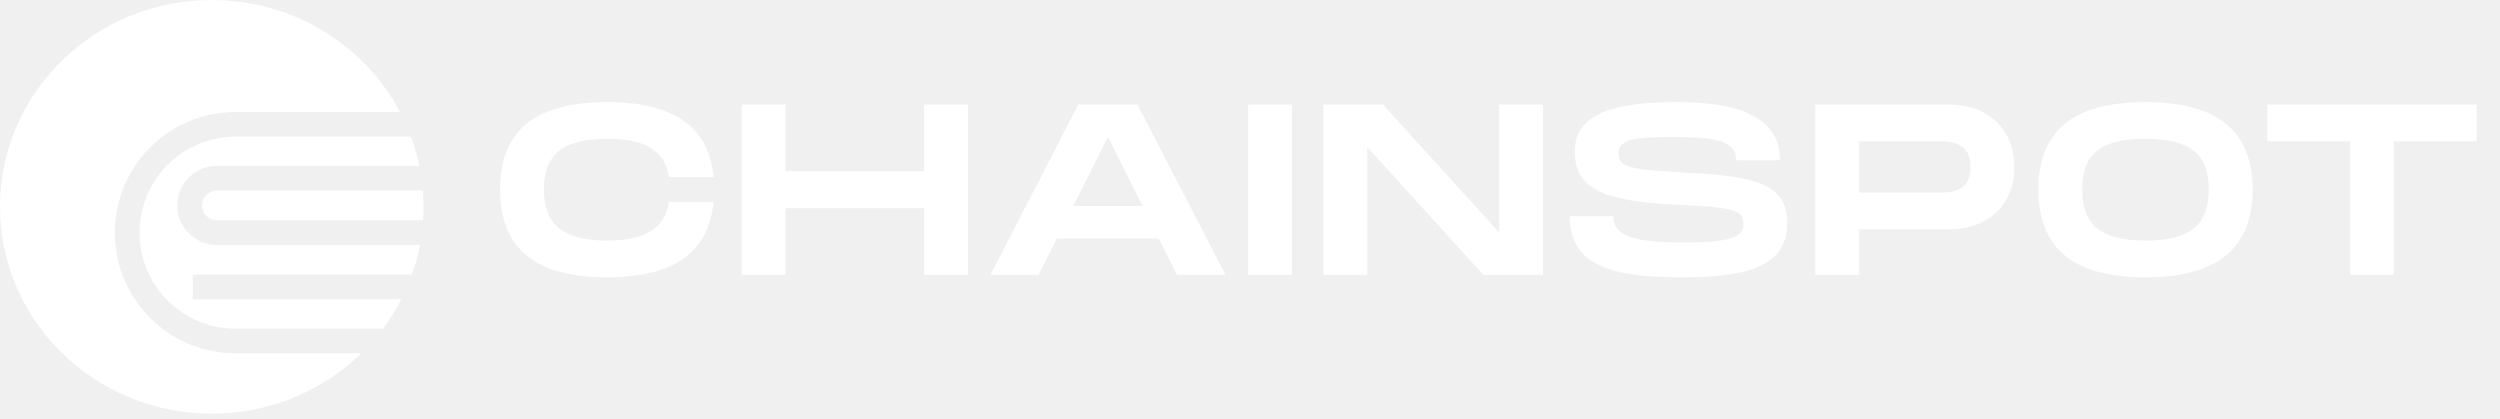
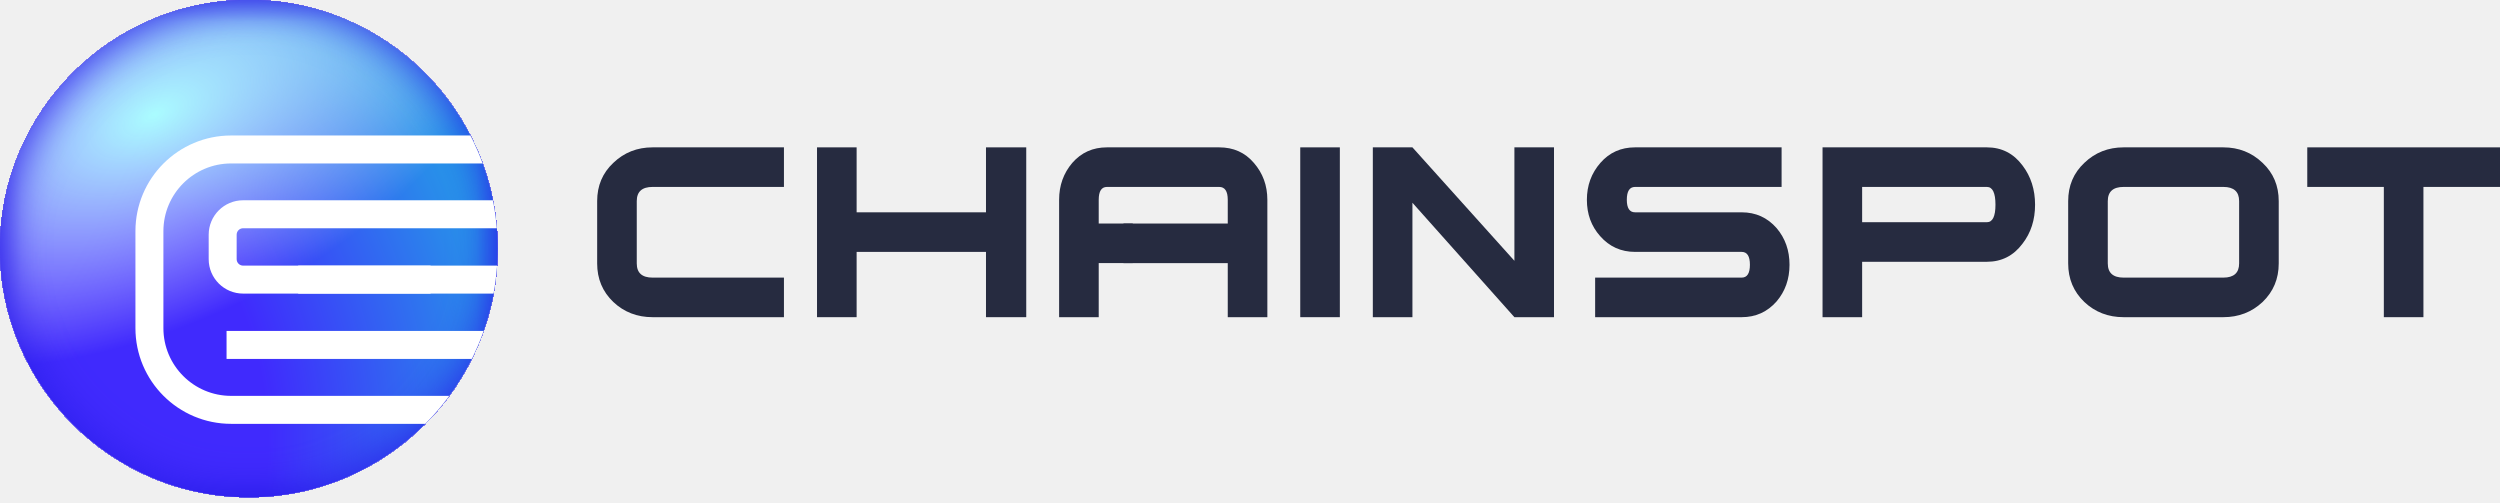
- <svg xmlns="http://www.w3.org/2000/svg" width="191" height="32" viewBox="0 0 191 32" fill="none">
-   <path fill-rule="evenodd" clip-rule="evenodd" d="M32.326 16.827C32.348 16.488 32.36 16.146 32.36 15.801C32.36 15.383 32.343 14.969 32.31 14.56H16.561C15.934 14.56 15.427 15.067 15.427 15.694C15.427 16.32 15.934 16.828 16.561 16.828H19.391V16.827H32.326ZM30.657 22.865C30.253 23.652 29.785 24.401 29.258 25.107H17.993C13.944 25.107 10.661 21.824 10.661 17.774C10.661 13.725 13.944 10.442 17.993 10.442H31.405C31.672 11.164 31.886 11.909 32.043 12.675H16.561C14.893 12.675 13.542 14.026 13.542 15.694C13.542 17.361 14.893 18.712 16.561 18.712H28.005V18.712H32.086C31.937 19.489 31.731 20.247 31.471 20.98H14.731V22.865H30.657ZM27.603 26.991C24.677 29.841 20.639 31.602 16.18 31.602C7.244 31.602 0 24.528 0 15.801C0 7.074 7.244 0 16.18 0C22.442 0 27.874 3.475 30.563 8.558H17.993C12.903 8.558 8.776 12.684 8.776 17.774C8.776 22.865 12.903 26.991 17.993 26.991H27.603Z" fill="white" />
-   <path d="M38.207 14.474C38.207 18.806 40.661 21.186 46.388 21.186C51.575 21.186 54.177 19.197 54.512 15.423H51.11C50.794 17.542 49.158 18.379 46.388 18.379C43.004 18.379 41.554 17.152 41.554 14.474C41.554 11.816 42.985 10.607 46.388 10.607C49.176 10.607 50.794 11.425 51.11 13.526H54.512C54.177 9.771 51.575 7.8 46.388 7.8C40.661 7.8 38.207 10.161 38.207 14.474ZM70.605 7.986V13.08H60.008V7.986H56.661V21H60.008V15.906H70.605V21H73.951V7.986H70.605ZM89.929 21H93.629L86.899 7.986H82.381L75.67 21H79.351L80.745 18.23H88.535L89.929 21ZM81.991 15.739L84.649 10.459L87.289 15.739H81.991ZM98.705 7.986H95.359V21H98.705V7.986ZM114.541 7.986V17.765L105.654 7.986H101.118V21H104.464V11.239L113.332 21H117.887V7.986H114.541ZM119.926 16.52C119.926 20.275 123.105 21.186 128.441 21.186C133.256 21.186 136.547 20.479 136.547 17.003C136.547 13.712 133.368 13.433 128.237 13.154C124.444 12.931 123.663 12.745 123.663 11.742C123.663 10.775 124.444 10.459 127.735 10.459C131.211 10.459 132.643 10.812 132.643 12.243H135.989C135.989 9.027 133.015 7.8 128.106 7.8C123.235 7.8 120.317 8.711 120.317 11.574C120.317 14.493 122.566 15.385 128.237 15.646C132.457 15.85 133.2 16.036 133.2 17.114C133.2 18.137 132.141 18.527 128.627 18.527C124.388 18.527 123.273 17.895 123.273 16.52H119.926ZM148.914 7.986H138.689V21H142.035V17.523H148.914C151.87 17.523 153.897 15.664 153.897 12.764C153.897 9.864 151.87 7.986 148.914 7.986ZM147.985 14.716H142.035V10.793H147.985C148.989 10.793 150.55 10.793 150.55 12.764C150.55 14.716 148.989 14.716 147.985 14.716ZM163.917 21.186C169.624 21.186 172.097 18.788 172.097 14.474C172.097 10.18 169.624 7.8 163.917 7.8C158.191 7.8 155.736 10.161 155.736 14.474C155.736 18.806 158.191 21.186 163.917 21.186ZM163.917 18.379C160.44 18.379 159.083 17.152 159.083 14.474C159.083 11.816 160.422 10.607 163.917 10.607C167.412 10.607 168.75 11.834 168.75 14.474C168.75 17.133 167.393 18.379 163.917 18.379ZM189.213 7.986H173.224V10.793H179.545V21H182.892V10.793H189.213V7.986Z" fill="white" />
+ <svg xmlns="http://www.w3.org/2000/svg" width="463" height="93" viewBox="0 0 463 93" fill="none">
+   <path d="M145.187 58.742H120.862C118.01 58.742 115.585 57.806 113.589 55.933C111.592 54.02 110.594 51.638 110.594 48.788V37.245C110.594 34.395 111.592 32.033 113.589 30.16C115.585 28.247 118.01 27.29 120.862 27.29H145.187V34.619H120.862C118.906 34.619 117.928 35.494 117.928 37.245V48.788C117.928 50.538 118.906 51.414 120.862 51.414H145.187V58.742Z" fill="#262B40" />
+   <path d="M190.061 58.742H182.605V46.65H158.646V58.742H151.312V27.29H158.646V39.321H182.605V27.29H190.061V58.742Z" fill="#262B40" />
+   <path d="M234.714 58.742H227.38V48.727H208.067V41.398H227.38V37.001C227.38 35.413 226.85 34.619 225.791 34.619H205.011C203.992 34.619 203.483 35.413 203.483 37.001V58.742H196.148V37.001C196.148 34.354 196.963 32.074 198.593 30.16C200.264 28.247 202.403 27.29 205.011 27.29H225.791C228.44 27.29 230.579 28.247 232.209 30.16C233.879 32.074 234.714 34.354 234.714 37.001V58.742Z" fill="#262B40" />
+   <path d="M248.14 58.742H240.806V27.29H248.14V58.742Z" fill="#262B40" />
+   <path d="M287.801 58.742H280.467L261.581 37.55V58.742H254.247V27.29H261.581L280.467 48.299V27.29H287.801V58.742Z" fill="#262B40" />
+   <path d="M331.418 49.032C331.418 51.678 330.623 53.938 329.034 55.811C327.323 57.765 325.163 58.742 322.556 58.742H295.419V51.414H322.556C323.574 51.414 324.084 50.62 324.084 49.032C324.084 47.444 323.574 46.65 322.556 46.65H302.814C300.207 46.65 298.047 45.673 296.336 43.719C294.706 41.886 293.891 39.647 293.891 37.001C293.891 34.354 294.726 32.074 296.397 30.16C298.067 28.247 300.207 27.29 302.814 27.29H329.951V34.619H302.814C301.796 34.619 301.286 35.413 301.286 37.001C301.286 38.548 301.796 39.321 302.814 39.321H322.556C325.163 39.321 327.323 40.298 329.034 42.253C330.623 44.126 331.418 46.386 331.418 49.032Z" fill="#262B40" />
+   <path d="M376.894 37.917C376.894 40.726 376.12 43.128 374.572 45.123C372.901 47.363 370.701 48.482 367.971 48.482H344.868V58.742H337.534V27.29H367.971C370.701 27.29 372.901 28.41 374.572 30.649C376.12 32.685 376.894 35.107 376.894 37.917ZM369.56 37.917C369.56 35.718 369.03 34.619 367.971 34.619H344.868V41.154H367.971C369.03 41.154 369.56 40.075 369.56 37.917Z" fill="#262B40" />
+   <path d="M422.021 48.788C422.021 51.638 421.022 54.02 419.026 55.933C417.029 57.806 414.605 58.742 411.753 58.742H393.295C390.442 58.742 388.018 57.806 386.022 55.933C384.025 54.02 383.027 51.638 383.027 48.788V37.245C383.027 34.395 384.025 32.033 386.022 30.16C388.018 28.247 390.442 27.29 393.295 27.29H411.753C414.605 27.29 417.029 28.247 419.026 30.16C421.022 32.033 422.021 34.395 422.021 37.245V48.788ZM414.686 48.788V37.245C414.686 35.494 413.708 34.619 411.753 34.619H393.295C391.339 34.619 390.361 35.494 390.361 37.245V48.788C390.361 50.538 391.339 51.414 393.295 51.414H411.753C413.708 51.414 414.686 50.538 414.686 48.788Z" fill="#262B40" />
+   <path d="M462.999 34.619H448.82V58.742H441.486V34.619H427.306V27.29H462.999V34.619Z" fill="#262B40" />
+   <path d="M202.631 41.397H209.787V48.723H202.631V41.397Z" fill="#262B40" />
+   <g filter="url(#filter0_i_2903_50018)">
+     <ellipse cx="46.079" cy="46.044" rx="46.079" ry="46.044" fill="url(#paint0_diamond_2903_50018)" />
+     <ellipse cx="46.079" cy="46.044" rx="46.079" ry="46.044" fill="url(#paint1_diamond_2903_50018)" />
+   </g>
+   <mask id="mask0_2903_50018" style="mask-type:alpha" maskUnits="userSpaceOnUse" x="0" y="0" width="93" height="93">
+     <ellipse cx="46.079" cy="46.044" rx="46.079" ry="46.044" fill="url(#paint2_diamond_2903_50018)" />
+     <ellipse cx="46.079" cy="46.044" rx="46.079" ry="46.044" fill="url(#paint3_diamond_2903_50018)" />
+   </mask>
+   <g mask="url(#mask0_2903_50018)">
+     <path fill-rule="evenodd" clip-rule="evenodd" d="M25.082 42.819C25.082 33.028 33.02 25.091 42.811 25.091H92.54V30.271H42.811C35.881 30.271 30.262 35.889 30.262 42.819V60.767C30.262 67.697 35.881 73.315 42.811 73.315H84.11V78.495H42.811C33.02 78.495 25.082 70.558 25.082 60.767V42.819Z" fill="white" />
+     <path fill-rule="evenodd" clip-rule="evenodd" d="M38.648 43.465C38.648 39.945 41.503 37.091 45.023 37.091H94.59V42.271H45.023C44.364 42.271 43.829 42.806 43.829 43.465V47.997C43.829 48.657 44.364 49.192 45.023 49.192H79.743V54.372H45.023C41.503 54.372 38.648 51.518 38.648 47.997V43.465Z" fill="white" />
+     <path fill-rule="evenodd" clip-rule="evenodd" d="M102.25 57.83C102.25 53.057 98.381 49.189 93.609 49.189H55.228V54.369H93.609C95.52 54.369 97.07 55.918 97.07 57.83C97.07 59.741 95.52 61.29 93.609 61.29H41.958V66.47H93.609C98.381 66.47 102.25 62.602 102.25 57.83Z" fill="white" />
+   </g>
+   <defs>
+     <filter id="filter0_i_2903_50018" x="0" y="0" width="92.16" height="92.089" filterUnits="userSpaceOnUse" color-interpolation-filters="sRGB">
+       <feFlood flood-opacity="0" result="BackgroundImageFix" />
+       <feBlend mode="normal" in="SourceGraphic" in2="BackgroundImageFix" result="shape" />
+       <feColorMatrix in="SourceAlpha" type="matrix" values="0 0 0 0 0 0 0 0 0 0 0 0 0 0 0 0 0 0 127 0" result="hardAlpha" />
+       <feOffset />
+       <feGaussianBlur stdDeviation="4.119" />
+       <feComposite in2="hardAlpha" operator="arithmetic" k2="-1" k3="1" />
+       <feColorMatrix type="matrix" values="0 0 0 0 0.16 0 0 0 0 0.114 0 0 0 0 0.912 0 0 0 1 0" />
+       <feBlend mode="normal" in2="shape" result="effect1_innerShadow_2903_50018" />
+     </filter>
+     <radialGradient id="paint0_diamond_2903_50018" cx="0" cy="0" r="1" gradientUnits="userSpaceOnUse" gradientTransform="translate(-17.2797 82.3952) rotate(-22.3351) scale(158.626 158.541)">
+       <stop offset="0.422" stop-color="#402AFD" />
+       <stop offset="1" stop-color="#0EFFD4" />
+     </radialGradient>
+     <radialGradient id="paint1_diamond_2903_50018" cx="0" cy="0" r="1" gradientUnits="userSpaceOnUse" gradientTransform="translate(28.5115 21.2955) rotate(-26.2415) scale(72.2444 38.2295)">
+       <stop stop-color="#AAFCFF" />
+       <stop offset="1" stop-color="white" stop-opacity="0" />
+     </radialGradient>
+     <radialGradient id="paint2_diamond_2903_50018" cx="0" cy="0" r="1" gradientUnits="userSpaceOnUse" gradientTransform="translate(-17.2797 82.3952) rotate(-22.3351) scale(158.626 158.541)">
+       <stop offset="0.422" stop-color="#402AFD" />
+       <stop offset="1" stop-color="#0EFFD4" />
+     </radialGradient>
+     <radialGradient id="paint3_diamond_2903_50018" cx="0" cy="0" r="1" gradientUnits="userSpaceOnUse" gradientTransform="translate(28.5115 21.2955) rotate(-26.2415) scale(72.2444 38.2295)">
+       <stop stop-color="#AAFCFF" />
+       <stop offset="1" stop-color="white" stop-opacity="0" />
+     </radialGradient>
+   </defs>
</svg>
